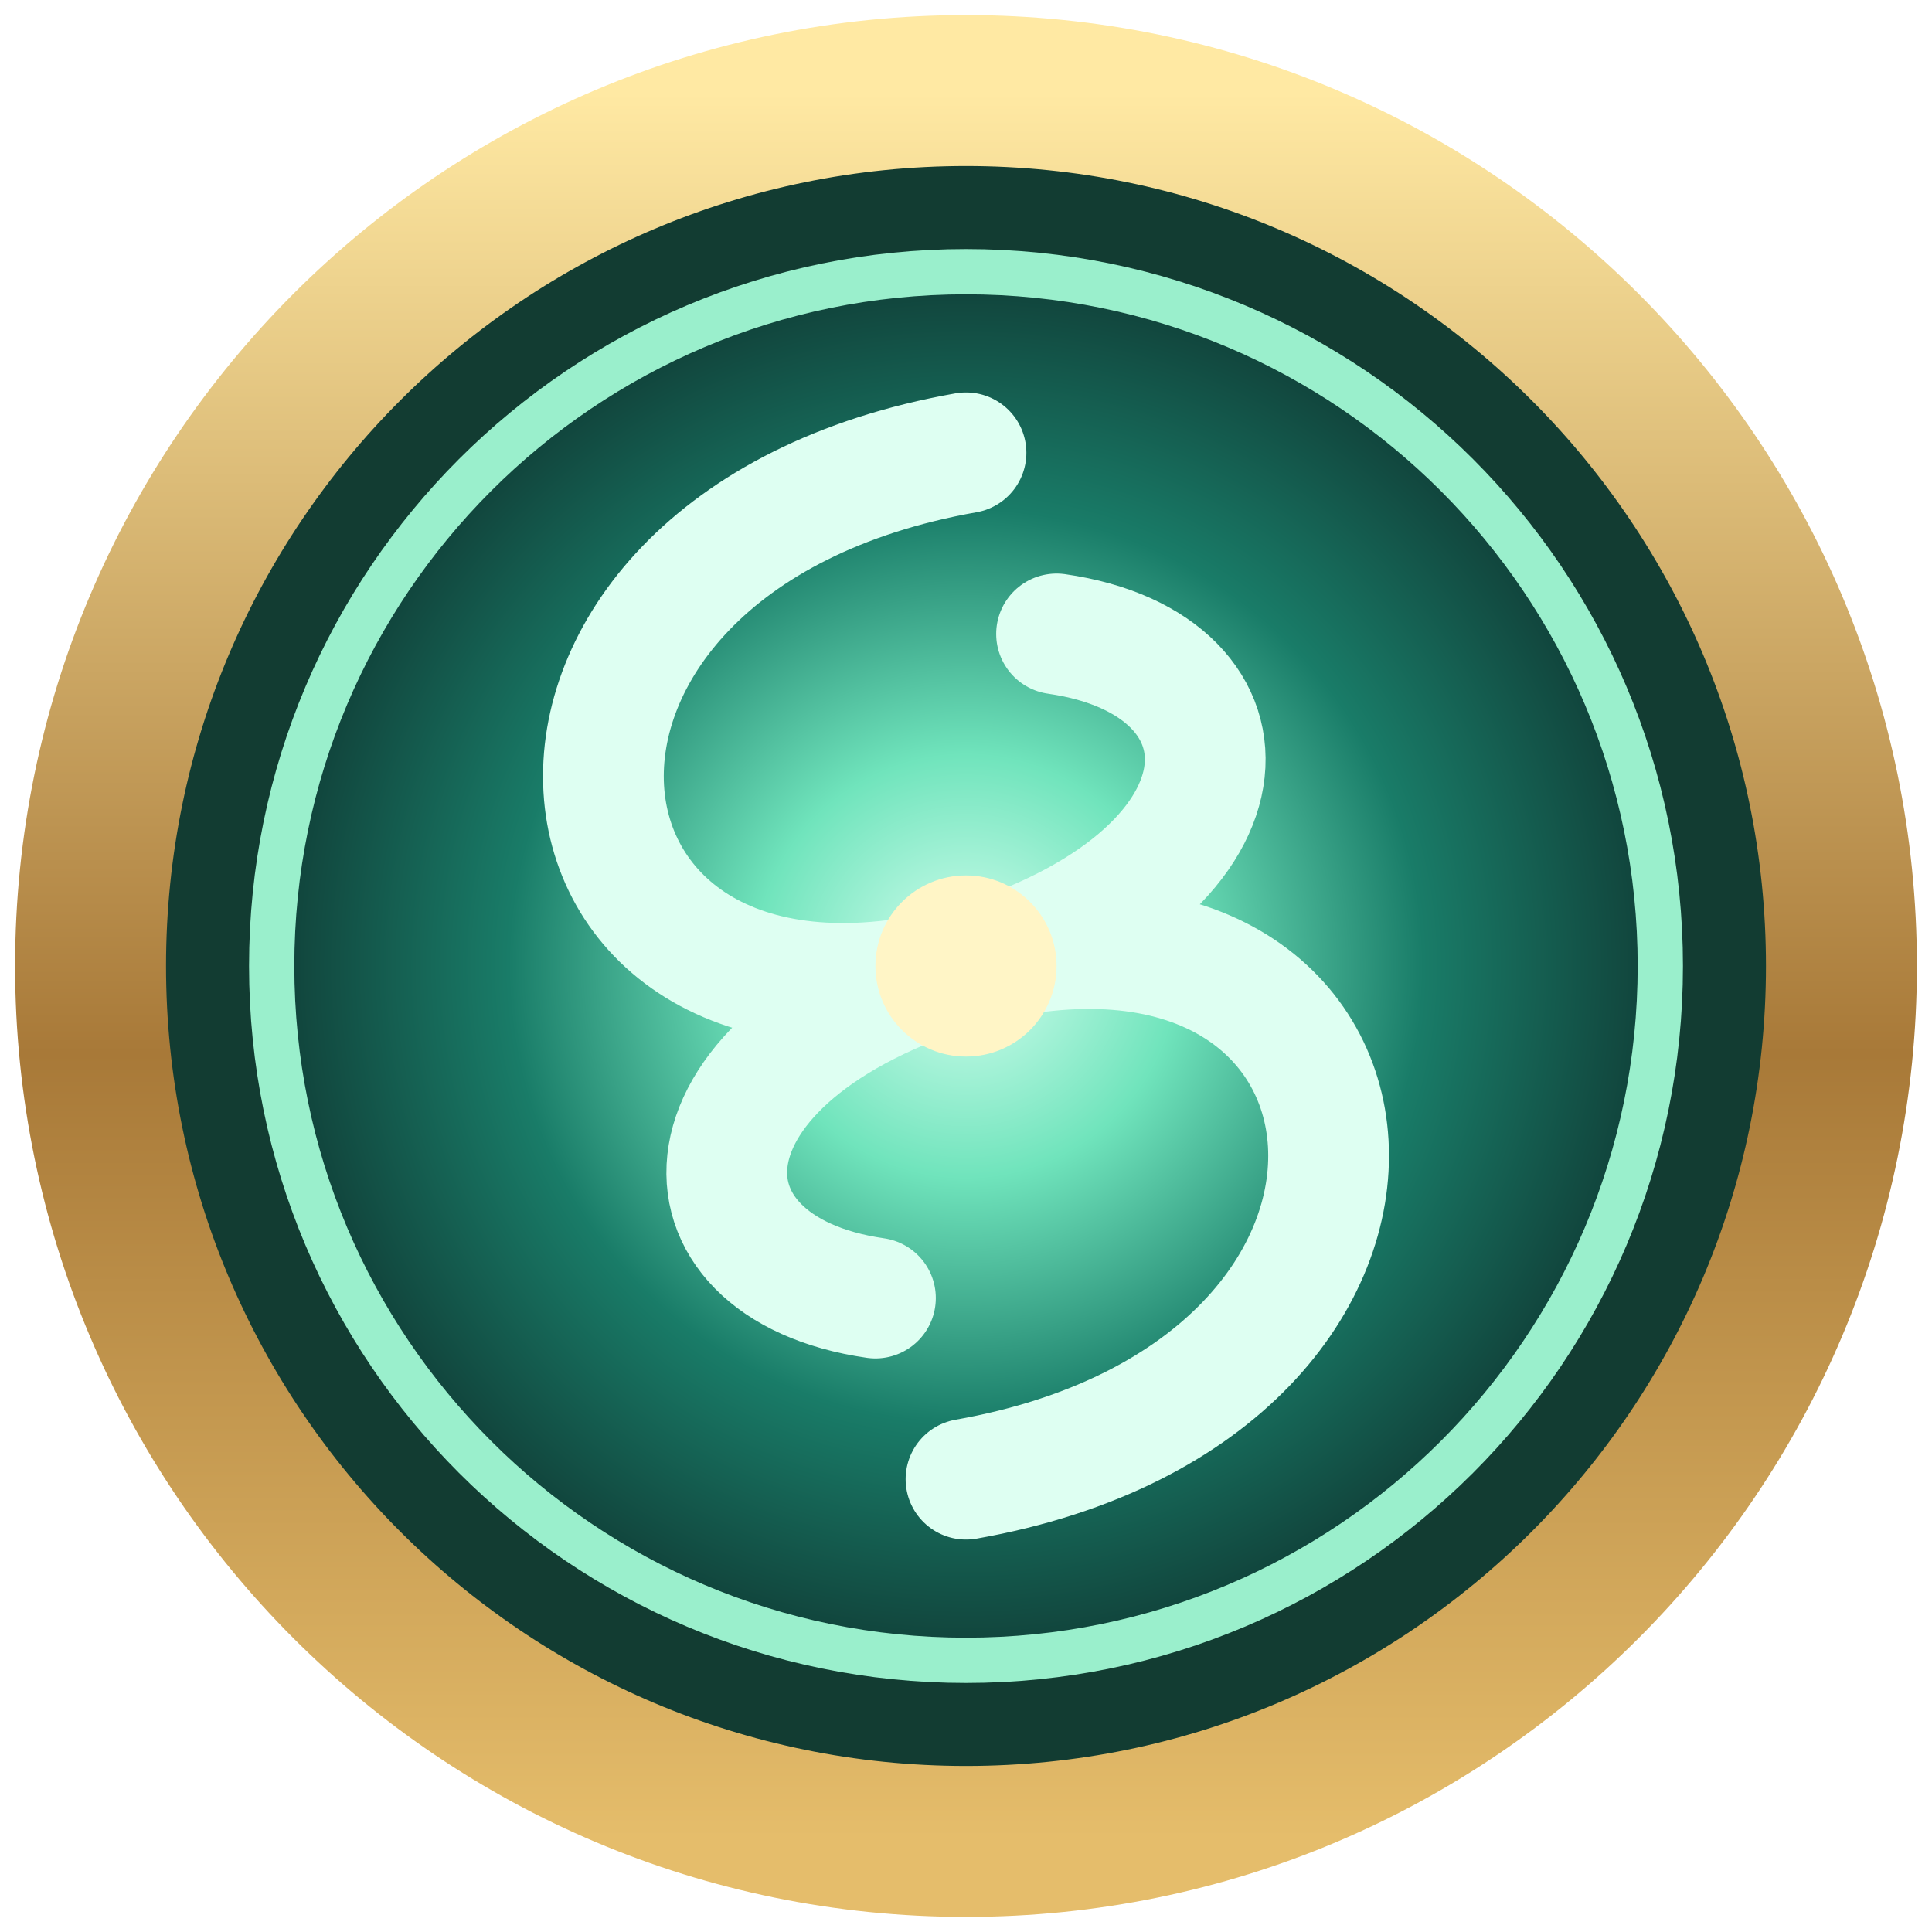
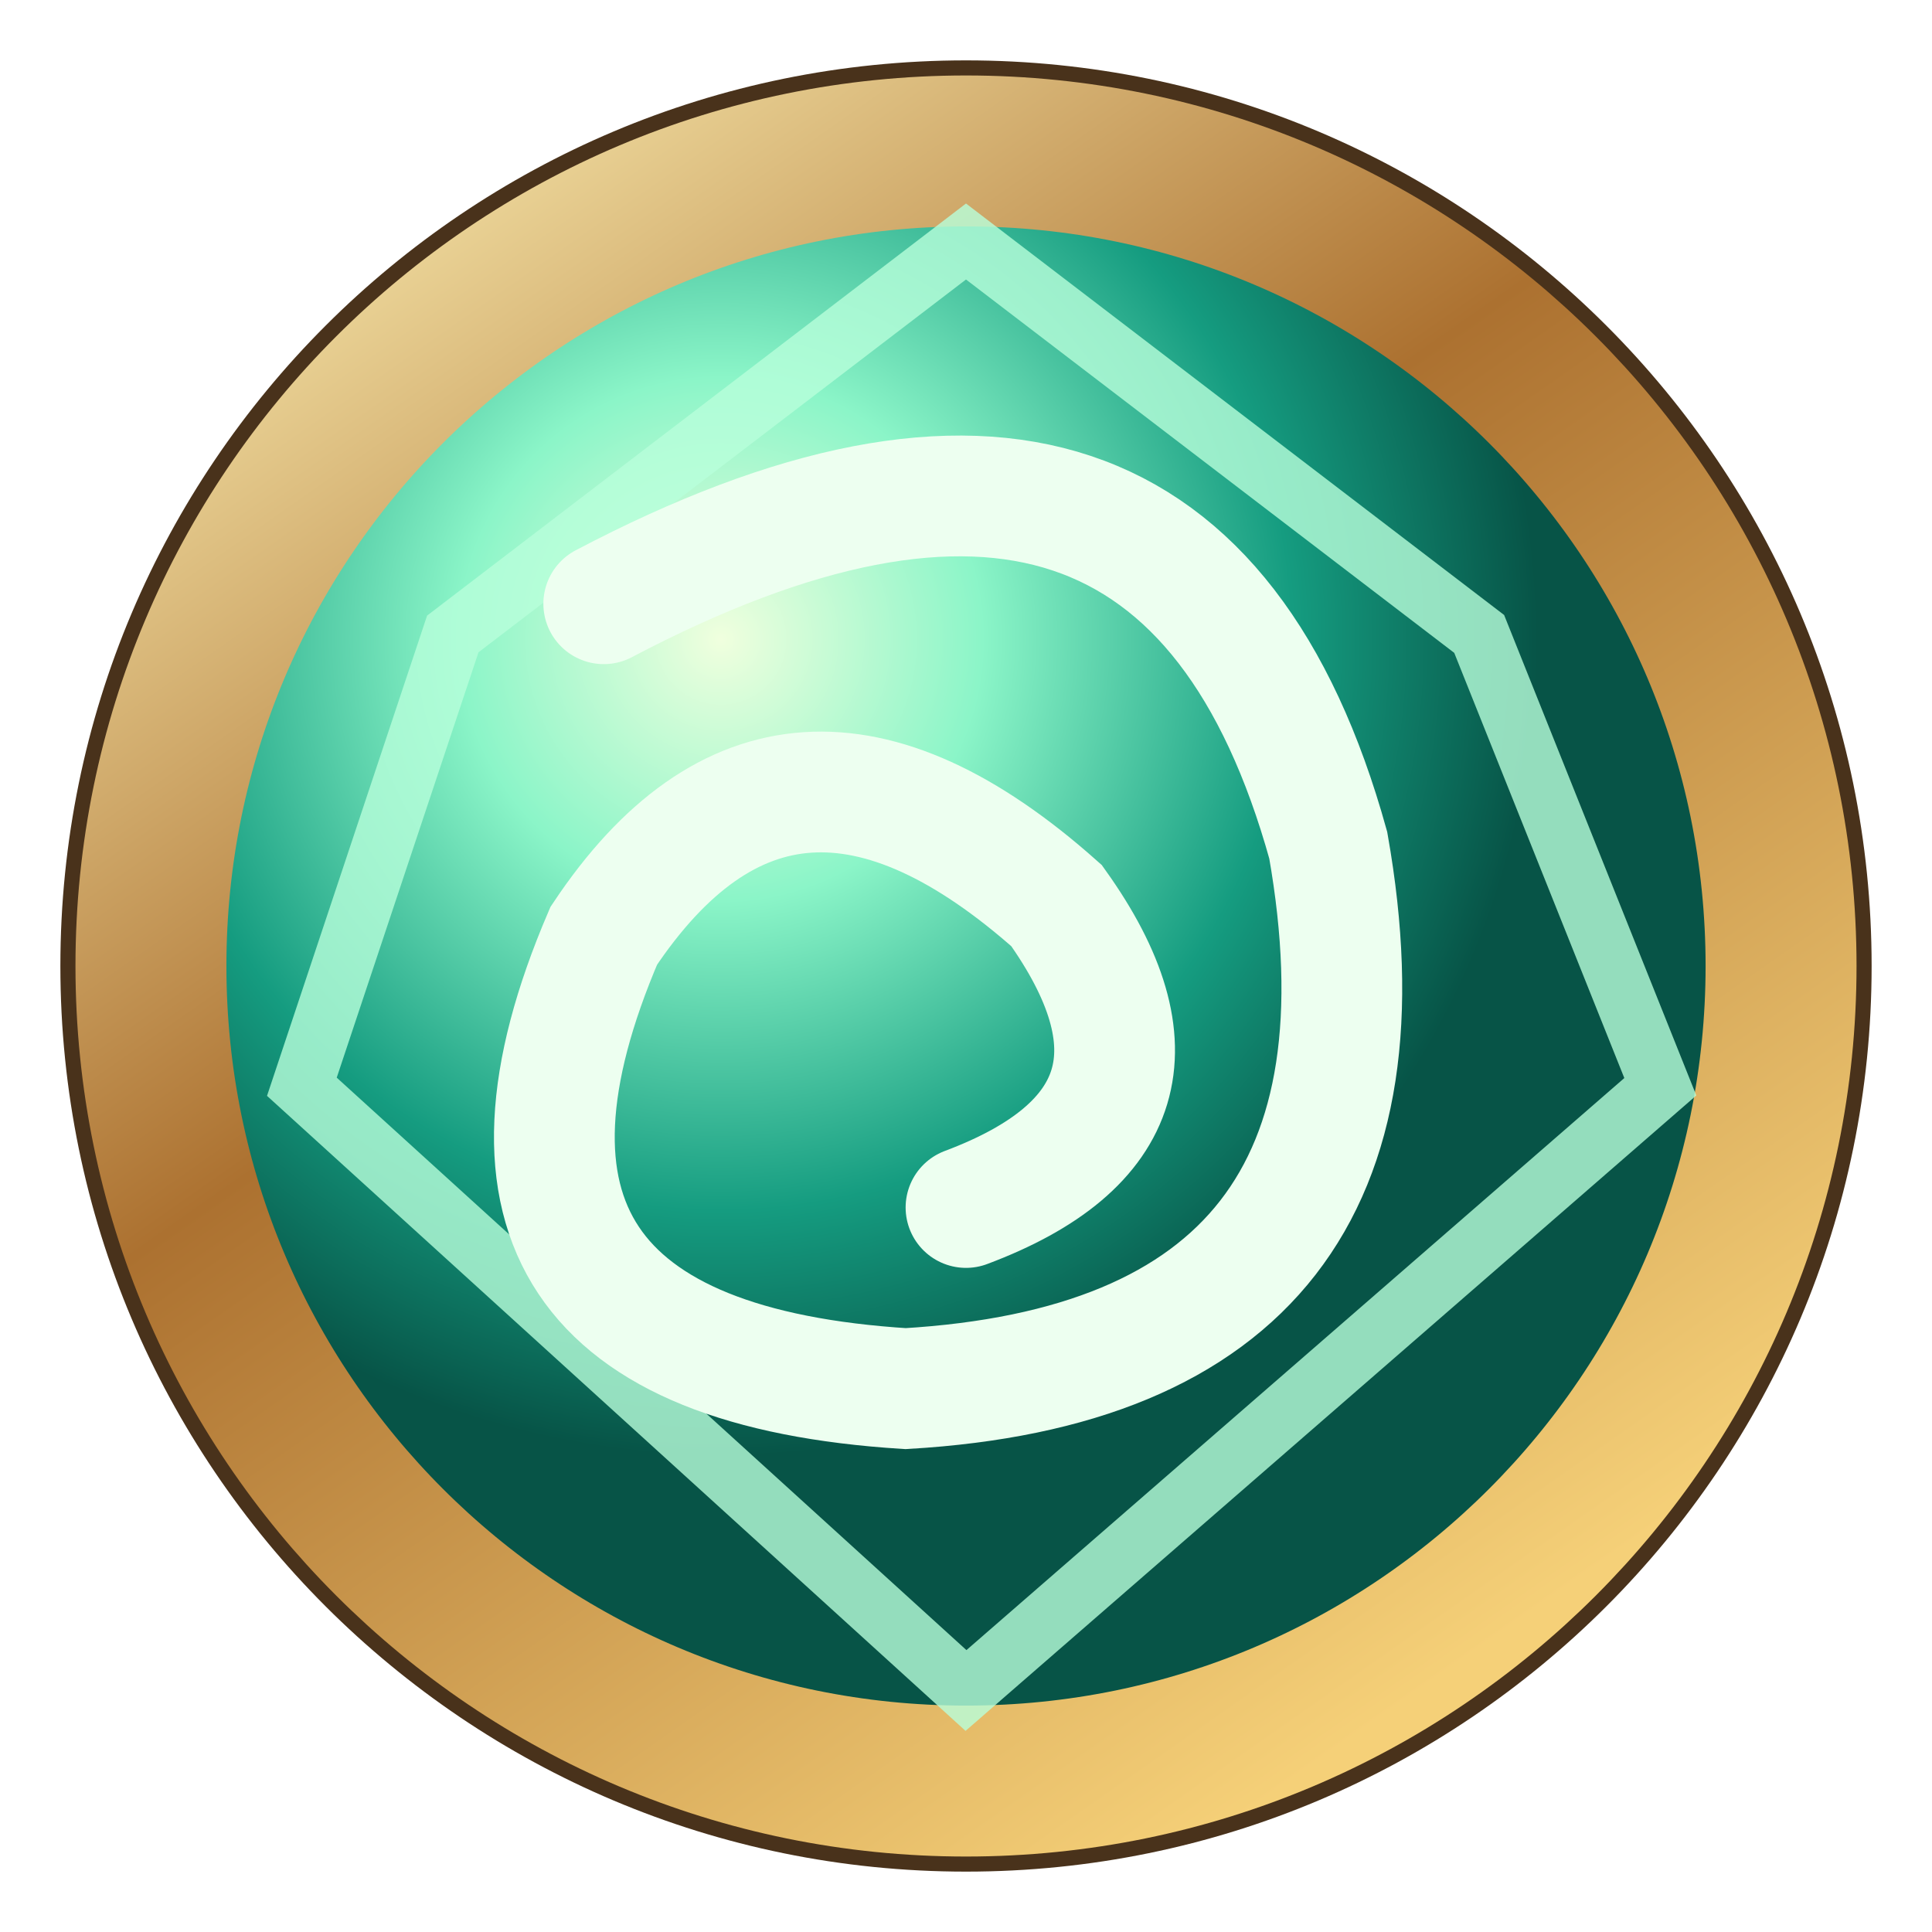
<svg xmlns="http://www.w3.org/2000/svg" viewBox="0 0 64 64">
  <defs>
-     <radialGradient id="gem">
-       <stop stop-color="#d6fff0" />
-       <stop offset=".3" stop-color="#70e4bc" />
-       <stop offset=".65" stop-color="#197c68" />
-       <stop offset="1" stop-color="#103e37" />
+     <radialGradient id="gem" cx=".35" cy=".3">
+       <stop stop-color="#f0ffde" />
+       <stop offset=".32" stop-color="#8bf5c8" />
+       <stop offset=".7" stop-color="#159c80" />
+       <stop offset="1" stop-color="#075447" />
    </radialGradient>
-     <linearGradient id="rim" x2="0" y2="1">
-       <stop stop-color="#ffe9a3" />
-       <stop offset=".55" stop-color="#a87938" />
-       <stop offset="1" stop-color="#e5bd6b" />
+     <linearGradient id="rim" x2=".7" y2="1">
+       <stop stop-color="#fff4b8" />
+       <stop offset=".45" stop-color="#ac7130" />
+       <stop offset="1" stop-color="#f5d078" />
    </linearGradient>
  </defs>
-   <circle cx="32" cy="32" r="29" fill="#123c32" stroke="url(#rim)" stroke-width="5" />
-   <circle cx="32" cy="32" r="23" fill="url(#gem)" stroke="#9aefcc" stroke-width="1.5" />
-   <g fill="none" stroke="#defff2" stroke-width="4" stroke-linecap="round">
-     <path d="M32 15C15 18 17 36 32 32C42 29 42 22 35 21" />
-     <path d="M32 49C49 46 47 28 32 32C22 35 22 42 29 43" />
-   </g>
-   <circle cx="32" cy="32" r="3" fill="#fff5c6" />
+   <circle cx="32" cy="32" r="30" fill="#49321b" />
+   <circle cx="32" cy="32" r="27" fill="url(#gem)" stroke="url(#rim)" stroke-width="5" />
+   <path d="M32 8 49 21 55 36 32 56 10 36 15 21Z" fill="none" stroke="#b8ffda" stroke-opacity=".8" stroke-width="2" />
+   <path d="M20 20Q39 10 44 28Q47 45 30 46Q14 45 20 31Q26 22 35 30Q40 37 32 40" fill="none" stroke="#edfff0" stroke-width="4" stroke-linecap="round" />
</svg>
